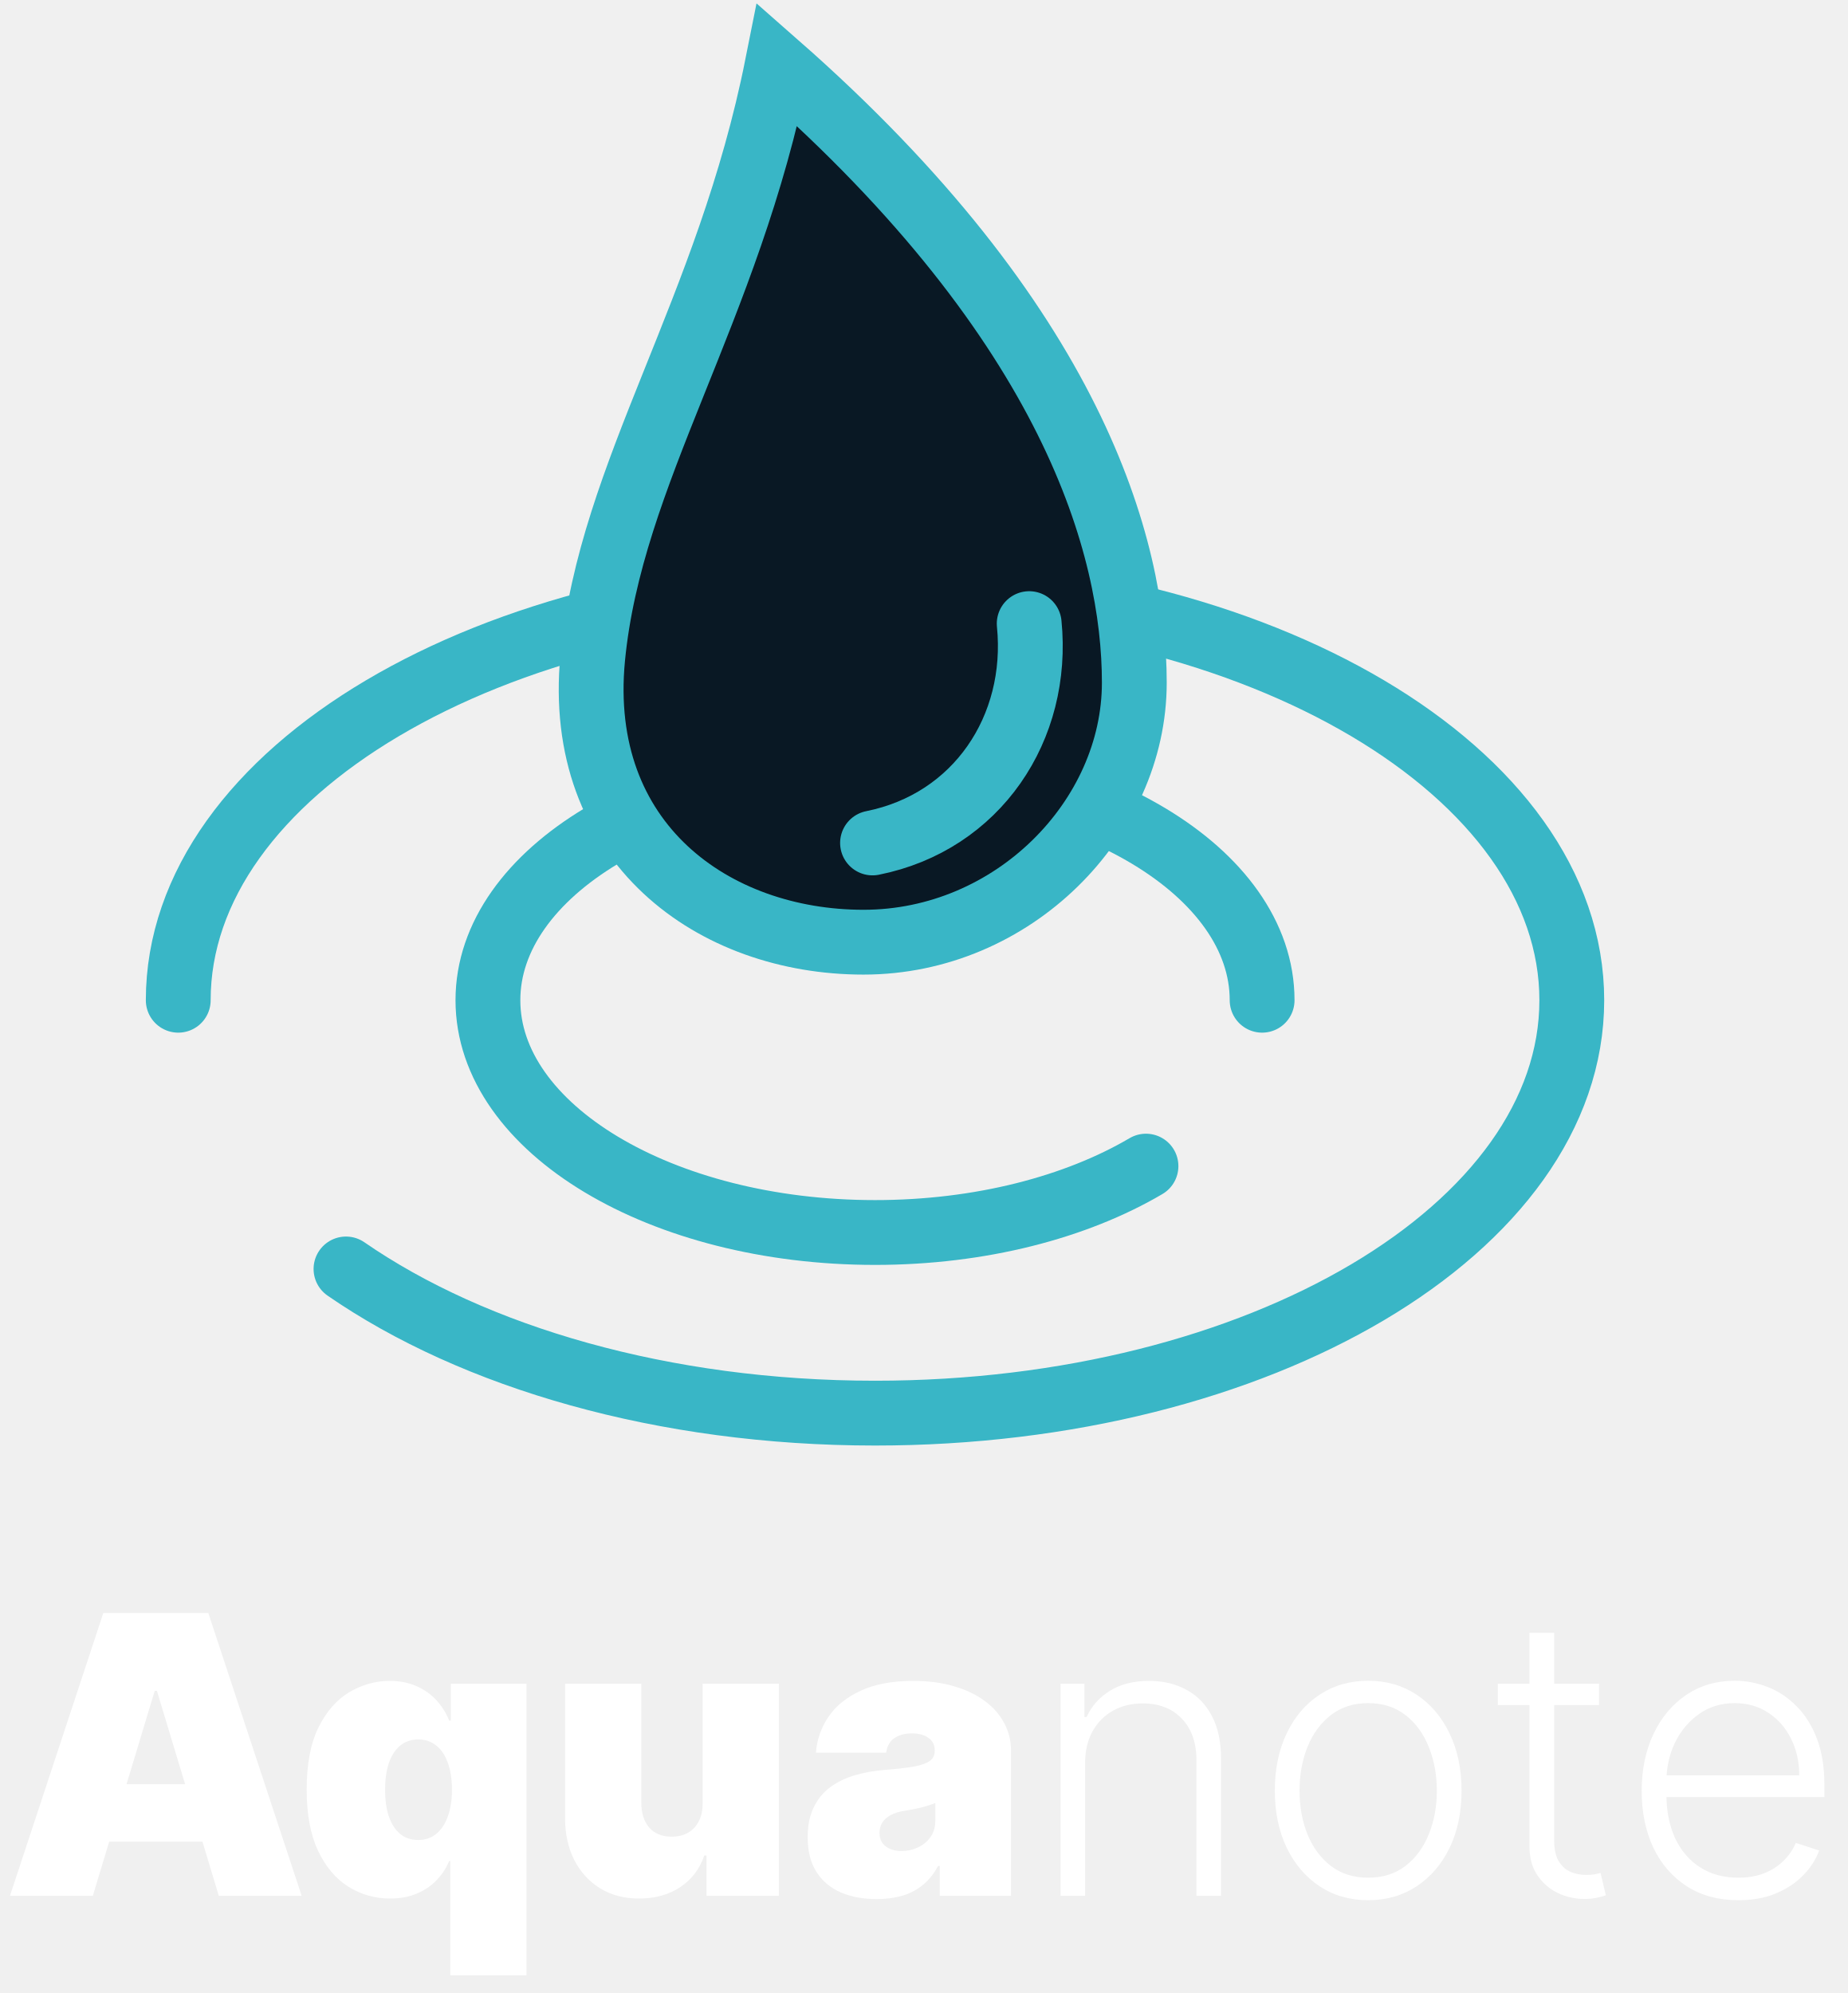
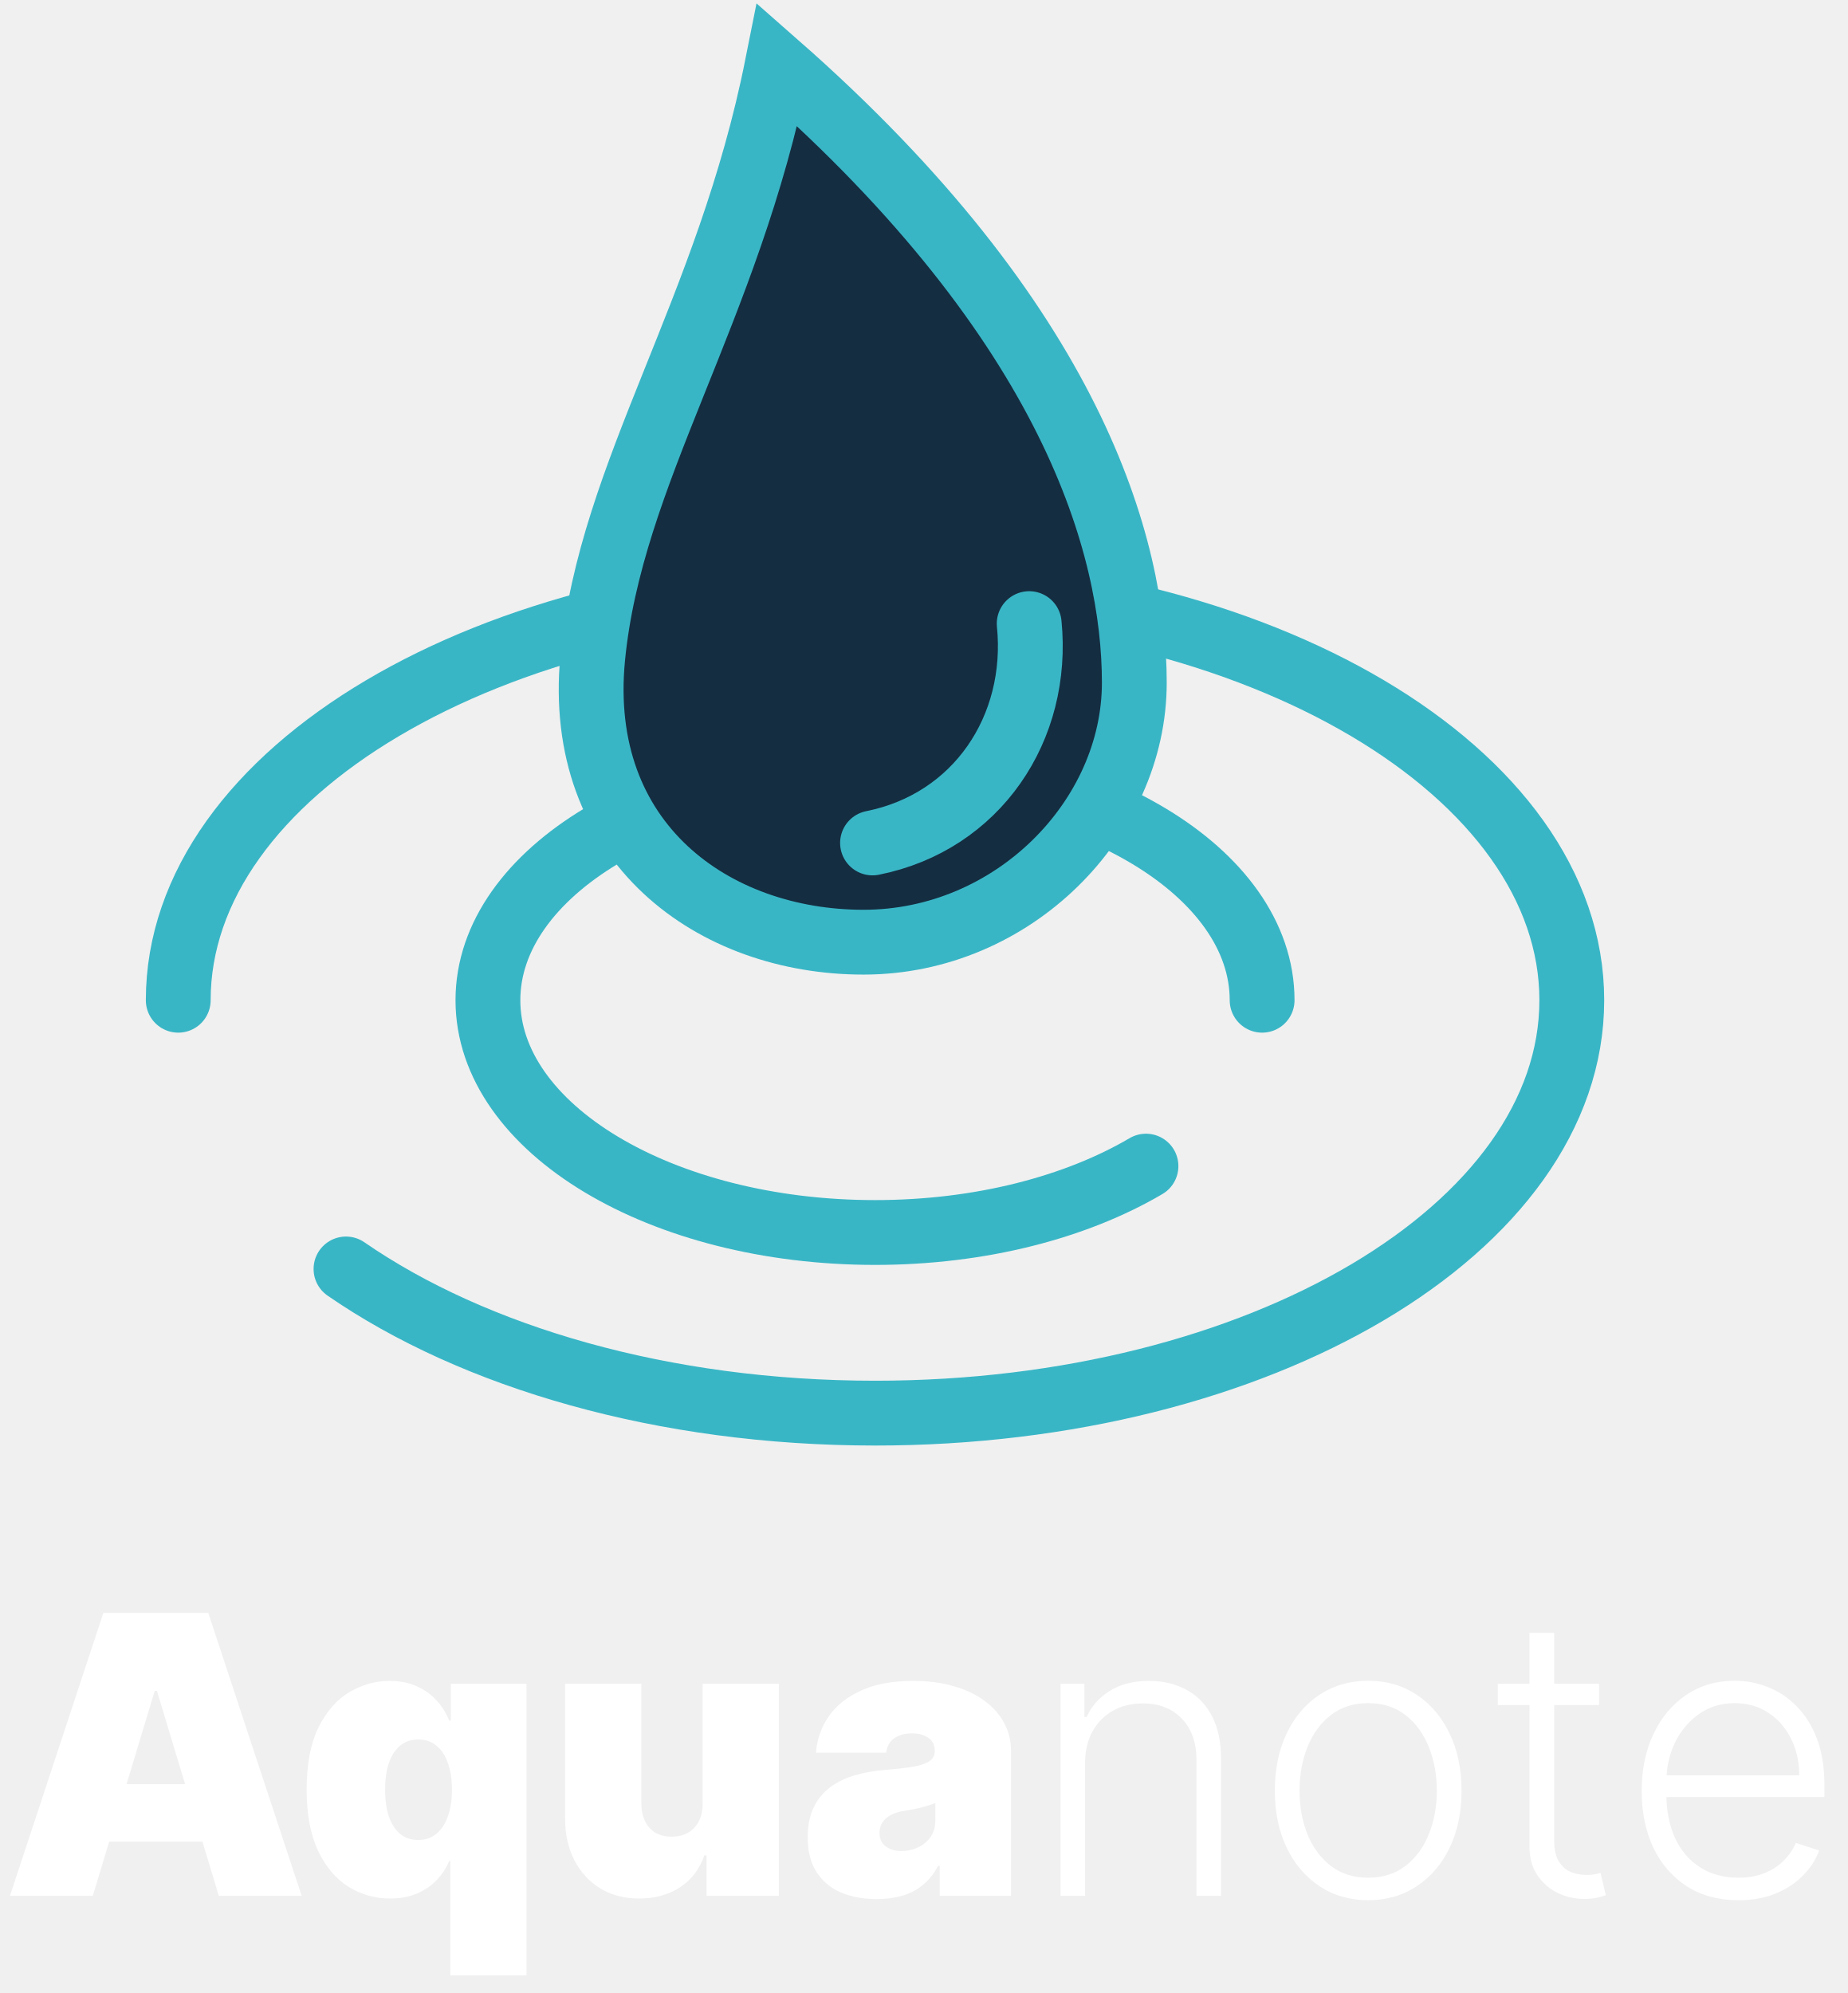
<svg xmlns="http://www.w3.org/2000/svg" width="114" height="123" viewBox="0 0 114 123" fill="none">
-   <path d="M5.729 117H0.616L6.377 99.546H12.854L18.616 117H13.502L9.684 104.352H9.548L5.729 117ZM4.775 110.114H14.389V113.659H4.775V110.114ZM27.788 121.909V114.852H27.72C27.538 115.295 27.277 115.693 26.936 116.045C26.601 116.392 26.192 116.668 25.709 116.872C25.232 117.071 24.686 117.17 24.072 117.17C23.141 117.17 22.283 116.926 21.499 116.438C20.72 115.949 20.095 115.207 19.624 114.213C19.158 113.219 18.925 111.966 18.925 110.455C18.925 108.875 19.169 107.591 19.658 106.602C20.152 105.614 20.788 104.889 21.567 104.429C22.351 103.969 23.175 103.739 24.038 103.739C24.686 103.739 25.254 103.852 25.743 104.08C26.232 104.301 26.641 104.599 26.97 104.974C27.3 105.344 27.55 105.75 27.72 106.193H27.822V103.909H32.493V121.909H27.788ZM25.811 113.557C26.243 113.557 26.612 113.432 26.919 113.182C27.232 112.926 27.47 112.568 27.635 112.108C27.805 111.642 27.891 111.091 27.891 110.455C27.891 109.807 27.805 109.253 27.635 108.793C27.47 108.327 27.232 107.972 26.919 107.727C26.612 107.477 26.243 107.352 25.811 107.352C25.379 107.352 25.01 107.477 24.703 107.727C24.402 107.972 24.169 108.327 24.004 108.793C23.845 109.253 23.766 109.807 23.766 110.455C23.766 111.102 23.845 111.659 24.004 112.125C24.169 112.585 24.402 112.94 24.703 113.19C25.01 113.435 25.379 113.557 25.811 113.557ZM43.361 111.273V103.909H48.066V117H43.6V114.511H43.464C43.18 115.347 42.682 116 41.972 116.472C41.262 116.937 40.418 117.17 39.441 117.17C38.526 117.17 37.725 116.96 37.038 116.54C36.356 116.119 35.825 115.54 35.444 114.801C35.069 114.062 34.879 113.216 34.873 112.261V103.909H39.577V111.273C39.583 111.92 39.748 112.429 40.072 112.798C40.401 113.168 40.861 113.352 41.452 113.352C41.844 113.352 42.182 113.27 42.467 113.105C42.756 112.935 42.978 112.696 43.131 112.389C43.291 112.077 43.367 111.705 43.361 111.273ZM54.106 117.205C53.271 117.205 52.533 117.068 51.891 116.795C51.254 116.517 50.754 116.097 50.391 115.534C50.027 114.972 49.845 114.256 49.845 113.386C49.845 112.67 49.967 112.06 50.212 111.554C50.456 111.043 50.797 110.625 51.234 110.301C51.672 109.977 52.18 109.73 52.76 109.56C53.345 109.389 53.976 109.278 54.652 109.227C55.385 109.17 55.973 109.102 56.416 109.023C56.865 108.937 57.189 108.821 57.388 108.673C57.587 108.52 57.686 108.318 57.686 108.068V108.034C57.686 107.693 57.555 107.432 57.294 107.25C57.033 107.068 56.697 106.977 56.288 106.977C55.84 106.977 55.473 107.077 55.189 107.276C54.91 107.469 54.743 107.767 54.686 108.17H50.356C50.413 107.375 50.666 106.642 51.115 105.972C51.57 105.295 52.231 104.756 53.101 104.352C53.97 103.943 55.055 103.739 56.356 103.739C57.294 103.739 58.135 103.849 58.879 104.071C59.624 104.287 60.257 104.591 60.78 104.983C61.303 105.369 61.7 105.824 61.973 106.347C62.251 106.864 62.391 107.426 62.391 108.034V117H57.993V115.159H57.891C57.629 115.648 57.311 116.043 56.936 116.344C56.567 116.645 56.144 116.864 55.666 117C55.195 117.136 54.675 117.205 54.106 117.205ZM55.641 114.239C55.999 114.239 56.334 114.165 56.646 114.017C56.965 113.869 57.223 113.656 57.422 113.378C57.621 113.099 57.72 112.761 57.72 112.364V111.273C57.595 111.324 57.462 111.372 57.32 111.418C57.183 111.463 57.035 111.506 56.876 111.545C56.723 111.585 56.558 111.622 56.382 111.656C56.212 111.69 56.033 111.722 55.845 111.75C55.481 111.807 55.183 111.901 54.95 112.031C54.723 112.156 54.553 112.312 54.439 112.5C54.331 112.682 54.277 112.886 54.277 113.114C54.277 113.477 54.405 113.756 54.66 113.949C54.916 114.142 55.243 114.239 55.641 114.239ZM66.965 108.818V117H65.448V103.909H66.923V105.963H67.059C67.366 105.293 67.843 104.756 68.491 104.352C69.144 103.943 69.951 103.739 70.911 103.739C71.792 103.739 72.565 103.923 73.229 104.293C73.9 104.656 74.42 105.193 74.789 105.903C75.164 106.614 75.352 107.486 75.352 108.52V117H73.835V108.614C73.835 107.54 73.533 106.69 72.931 106.065C72.335 105.44 71.533 105.128 70.528 105.128C69.84 105.128 69.229 105.276 68.695 105.571C68.161 105.866 67.738 106.293 67.425 106.849C67.119 107.401 66.965 108.057 66.965 108.818ZM84.435 117.273C83.304 117.273 82.304 116.986 81.435 116.412C80.571 115.838 79.895 115.045 79.406 114.034C78.918 113.017 78.673 111.844 78.673 110.514C78.673 109.173 78.918 107.994 79.406 106.977C79.895 105.955 80.571 105.159 81.435 104.591C82.304 104.017 83.304 103.73 84.435 103.73C85.565 103.73 86.562 104.017 87.426 104.591C88.29 105.165 88.966 105.96 89.454 106.977C89.949 107.994 90.196 109.173 90.196 110.514C90.196 111.844 89.952 113.017 89.463 114.034C88.974 115.045 88.296 115.838 87.426 116.412C86.562 116.986 85.565 117.273 84.435 117.273ZM84.435 115.884C85.344 115.884 86.114 115.639 86.744 115.151C87.375 114.662 87.852 114.011 88.176 113.199C88.506 112.386 88.671 111.491 88.671 110.514C88.671 109.537 88.506 108.639 88.176 107.821C87.852 107.003 87.375 106.347 86.744 105.852C86.114 105.358 85.344 105.111 84.435 105.111C83.531 105.111 82.761 105.358 82.125 105.852C81.494 106.347 81.014 107.003 80.685 107.821C80.361 108.639 80.199 109.537 80.199 110.514C80.199 111.491 80.361 112.386 80.685 113.199C81.014 114.011 81.494 114.662 82.125 115.151C82.756 115.639 83.526 115.884 84.435 115.884ZM98.683 103.909V105.23H92.435V103.909H98.683ZM94.387 100.773H95.913V113.582C95.913 114.128 96.006 114.557 96.194 114.869C96.381 115.176 96.626 115.395 96.927 115.526C97.228 115.651 97.549 115.713 97.89 115.713C98.089 115.713 98.259 115.702 98.401 115.679C98.543 115.651 98.668 115.622 98.776 115.594L99.1 116.966C98.952 117.023 98.771 117.074 98.555 117.119C98.339 117.17 98.072 117.196 97.754 117.196C97.197 117.196 96.66 117.074 96.143 116.83C95.631 116.585 95.211 116.222 94.881 115.739C94.552 115.256 94.387 114.656 94.387 113.94V100.773ZM107.28 117.273C106.058 117.273 105.001 116.989 104.109 116.42C103.217 115.847 102.527 115.054 102.038 114.043C101.555 113.026 101.314 111.855 101.314 110.531C101.314 109.213 101.555 108.043 102.038 107.02C102.527 105.991 103.2 105.187 104.058 104.608C104.922 104.023 105.919 103.73 107.05 103.73C107.76 103.73 108.445 103.861 109.104 104.122C109.763 104.378 110.354 104.773 110.876 105.307C111.405 105.835 111.822 106.503 112.129 107.31C112.436 108.111 112.589 109.06 112.589 110.156V110.906H102.362V109.568H111.038C111.038 108.727 110.868 107.972 110.527 107.301C110.192 106.625 109.723 106.091 109.121 105.699C108.524 105.307 107.834 105.111 107.05 105.111C106.22 105.111 105.49 105.332 104.859 105.776C104.229 106.219 103.734 106.804 103.376 107.531C103.024 108.259 102.845 109.054 102.839 109.918V110.719C102.839 111.759 103.018 112.668 103.376 113.446C103.74 114.219 104.254 114.818 104.919 115.244C105.584 115.67 106.371 115.884 107.28 115.884C107.899 115.884 108.442 115.787 108.908 115.594C109.379 115.401 109.774 115.142 110.092 114.818C110.416 114.489 110.661 114.128 110.825 113.736L112.266 114.205C112.067 114.756 111.74 115.264 111.286 115.73C110.837 116.196 110.274 116.571 109.598 116.855C108.928 117.134 108.155 117.273 107.28 117.273Z" fill="white" />
+   <path d="M5.729 117H0.616L6.377 99.546H12.854L18.616 117H13.502L9.684 104.352H9.548L5.729 117ZM4.775 110.114H14.389V113.659H4.775V110.114ZM27.788 121.909V114.852H27.72C27.538 115.295 27.277 115.693 26.936 116.045C26.601 116.392 26.192 116.668 25.709 116.872C25.232 117.071 24.686 117.17 24.072 117.17C23.141 117.17 22.283 116.926 21.499 116.438C20.72 115.949 20.095 115.207 19.624 114.213C19.158 113.219 18.925 111.966 18.925 110.455C18.925 108.875 19.169 107.591 19.658 106.602C20.152 105.614 20.788 104.889 21.567 104.429C22.351 103.969 23.175 103.739 24.038 103.739C24.686 103.739 25.254 103.852 25.743 104.08C26.232 104.301 26.641 104.599 26.97 104.974C27.3 105.344 27.55 105.75 27.72 106.193H27.822V103.909H32.493V121.909H27.788ZM25.811 113.557C26.243 113.557 26.612 113.432 26.919 113.182C27.232 112.926 27.47 112.568 27.635 112.108C27.805 111.642 27.891 111.091 27.891 110.455C27.891 109.807 27.805 109.253 27.635 108.793C27.47 108.327 27.232 107.972 26.919 107.727C26.612 107.477 26.243 107.352 25.811 107.352C25.379 107.352 25.01 107.477 24.703 107.727C24.402 107.972 24.169 108.327 24.004 108.793C23.845 109.253 23.766 109.807 23.766 110.455C23.766 111.102 23.845 111.659 24.004 112.125C24.169 112.585 24.402 112.94 24.703 113.19C25.01 113.435 25.379 113.557 25.811 113.557ZM43.361 111.273V103.909H48.066V117H43.6V114.511H43.464C43.18 115.347 42.682 116 41.972 116.472C41.262 116.938 40.418 117.17 39.441 117.17C38.526 117.17 37.725 116.96 37.038 116.54C36.356 116.119 35.825 115.54 35.444 114.801C35.069 114.063 34.879 113.216 34.873 112.261V103.909H39.577V111.273C39.583 111.92 39.748 112.429 40.072 112.798C40.401 113.168 40.861 113.352 41.452 113.352C41.844 113.352 42.182 113.27 42.467 113.105C42.756 112.935 42.978 112.696 43.131 112.389C43.291 112.077 43.367 111.705 43.361 111.273ZM54.106 117.205C53.271 117.205 52.533 117.068 51.891 116.795C51.254 116.517 50.754 116.097 50.391 115.534C50.027 114.972 49.845 114.256 49.845 113.386C49.845 112.67 49.967 112.06 50.212 111.554C50.456 111.043 50.797 110.625 51.234 110.301C51.672 109.977 52.18 109.73 52.76 109.56C53.345 109.389 53.976 109.278 54.652 109.227C55.385 109.17 55.973 109.102 56.416 109.023C56.865 108.938 57.189 108.821 57.388 108.673C57.587 108.52 57.686 108.318 57.686 108.068V108.034C57.686 107.693 57.555 107.432 57.294 107.25C57.033 107.068 56.697 106.977 56.288 106.977C55.84 106.977 55.473 107.077 55.189 107.276C54.91 107.469 54.743 107.767 54.686 108.17H50.356C50.413 107.375 50.666 106.642 51.115 105.972C51.57 105.295 52.231 104.756 53.101 104.352C53.97 103.943 55.055 103.739 56.356 103.739C57.294 103.739 58.135 103.849 58.879 104.071C59.624 104.287 60.257 104.591 60.78 104.983C61.303 105.369 61.7 105.824 61.973 106.347C62.251 106.864 62.391 107.426 62.391 108.034V117H57.993V115.159H57.891C57.629 115.648 57.311 116.043 56.936 116.344C56.567 116.645 56.144 116.864 55.666 117C55.195 117.136 54.675 117.205 54.106 117.205ZM55.641 114.239C55.999 114.239 56.334 114.165 56.646 114.017C56.965 113.869 57.223 113.656 57.422 113.378C57.621 113.099 57.72 112.761 57.72 112.364V111.273C57.595 111.324 57.462 111.372 57.32 111.418C57.183 111.463 57.035 111.506 56.876 111.545C56.723 111.585 56.558 111.622 56.382 111.656C56.212 111.69 56.033 111.722 55.845 111.75C55.481 111.807 55.183 111.901 54.95 112.031C54.723 112.156 54.553 112.313 54.439 112.5C54.331 112.682 54.277 112.886 54.277 113.114C54.277 113.477 54.405 113.756 54.66 113.949C54.916 114.142 55.243 114.239 55.641 114.239ZM66.965 108.818V117H65.448V103.909H66.923V105.963H67.059C67.366 105.293 67.843 104.756 68.491 104.352C69.144 103.943 69.951 103.739 70.911 103.739C71.792 103.739 72.565 103.923 73.229 104.293C73.9 104.656 74.42 105.193 74.789 105.903C75.164 106.614 75.352 107.486 75.352 108.52V117H73.835V108.614C73.835 107.54 73.533 106.69 72.931 106.065C72.335 105.44 71.533 105.128 70.528 105.128C69.84 105.128 69.229 105.276 68.695 105.571C68.161 105.866 67.738 106.293 67.425 106.849C67.119 107.401 66.965 108.057 66.965 108.818ZM84.435 117.273C83.304 117.273 82.304 116.986 81.435 116.412C80.571 115.838 79.895 115.045 79.406 114.034C78.918 113.017 78.673 111.844 78.673 110.514C78.673 109.173 78.918 107.994 79.406 106.977C79.895 105.955 80.571 105.159 81.435 104.591C82.304 104.017 83.304 103.73 84.435 103.73C85.565 103.73 86.562 104.017 87.426 104.591C88.29 105.165 88.966 105.96 89.454 106.977C89.949 107.994 90.196 109.173 90.196 110.514C90.196 111.844 89.952 113.017 89.463 114.034C88.974 115.045 88.296 115.838 87.426 116.412C86.562 116.986 85.565 117.273 84.435 117.273ZM84.435 115.884C85.344 115.884 86.114 115.639 86.744 115.151C87.375 114.662 87.852 114.011 88.176 113.199C88.506 112.386 88.671 111.491 88.671 110.514C88.671 109.537 88.506 108.639 88.176 107.821C87.852 107.003 87.375 106.347 86.744 105.852C86.114 105.358 85.344 105.111 84.435 105.111C83.531 105.111 82.761 105.358 82.125 105.852C81.494 106.347 81.014 107.003 80.685 107.821C80.361 108.639 80.199 109.537 80.199 110.514C80.199 111.491 80.361 112.386 80.685 113.199C81.014 114.011 81.494 114.662 82.125 115.151C82.756 115.639 83.526 115.884 84.435 115.884ZM98.683 103.909V105.23H92.435V103.909H98.683ZM94.387 100.773H95.913V113.582C95.913 114.128 96.006 114.557 96.194 114.869C96.381 115.176 96.626 115.395 96.927 115.526C97.228 115.651 97.549 115.713 97.89 115.713C98.089 115.713 98.259 115.702 98.401 115.679C98.543 115.651 98.668 115.622 98.776 115.594L99.1 116.966C98.952 117.023 98.771 117.074 98.555 117.119C98.339 117.17 98.072 117.196 97.754 117.196C97.197 117.196 96.66 117.074 96.143 116.83C95.631 116.585 95.211 116.222 94.881 115.739C94.552 115.256 94.387 114.656 94.387 113.94V100.773ZM107.28 117.273C106.058 117.273 105.001 116.989 104.109 116.42C103.217 115.847 102.527 115.054 102.038 114.043C101.555 113.026 101.314 111.855 101.314 110.531C101.314 109.213 101.555 108.043 102.038 107.02C102.527 105.991 103.2 105.188 104.058 104.608C104.922 104.023 105.919 103.73 107.05 103.73C107.76 103.73 108.445 103.861 109.104 104.122C109.763 104.378 110.354 104.773 110.876 105.307C111.405 105.835 111.822 106.503 112.129 107.31C112.436 108.111 112.589 109.06 112.589 110.156V110.906H102.362V109.568H111.038C111.038 108.727 110.868 107.972 110.527 107.301C110.192 106.625 109.723 106.091 109.121 105.699C108.524 105.307 107.834 105.111 107.05 105.111C106.22 105.111 105.49 105.332 104.859 105.776C104.229 106.219 103.734 106.804 103.376 107.531C103.024 108.259 102.845 109.054 102.839 109.918V110.719C102.839 111.759 103.018 112.668 103.376 113.446C103.74 114.219 104.254 114.818 104.919 115.244C105.584 115.67 106.371 115.884 107.28 115.884C107.899 115.884 108.442 115.787 108.908 115.594C109.379 115.401 109.774 115.142 110.092 114.818C110.416 114.489 110.661 114.128 110.825 113.736L112.266 114.205C112.067 114.756 111.74 115.264 111.286 115.73C110.837 116.196 110.274 116.571 109.598 116.855C108.928 117.134 108.155 117.273 107.28 117.273Z" fill="white" />
  <path d="M11 61.731C11 47.658 30.252 36.25 54 36.25C77.748 36.25 97 47.658 97 61.731C97 75.805 77.748 87.213 54 87.213C40.939 87.213 29.238 83.762 21.352 78.315" stroke="#39B6C6" stroke-width="4" stroke-linecap="round" />
  <path d="M77.889 61.731C77.889 53.815 67.194 47.398 54 47.398C40.806 47.398 30.111 53.815 30.111 61.731C30.111 69.648 40.806 76.065 54 76.065C60.511 76.065 66.413 74.502 70.722 71.968" stroke="#39B6C6" stroke-width="4" stroke-linecap="round" />
-   <path d="M70.002 42.133C70.002 50.522 62.519 58.148 53.289 58.148C44.059 58.148 35.479 52.047 36.577 40.607C37.674 29.168 44.933 19.253 47.971 4C66.203 20.016 70.002 33.743 70.002 42.133Z" fill="#091824" stroke="#39B6C6" stroke-width="4" />
+   <path d="M70.002 42.133C70.002 50.522 62.519 58.148 53.289 58.148C44.059 58.148 35.479 52.047 36.577 40.607C37.674 29.168 44.933 19.253 47.971 4C66.203 20.016 70.002 33.743 70.002 42.133Z" fill="#152D41" stroke="#39B6C6" stroke-width="4" />
  <path d="M63.515 38.487C64.16 44.933 60.292 50.735 53.846 52.024" stroke="#39B6C6" stroke-width="4" stroke-linecap="round" />
</svg>
